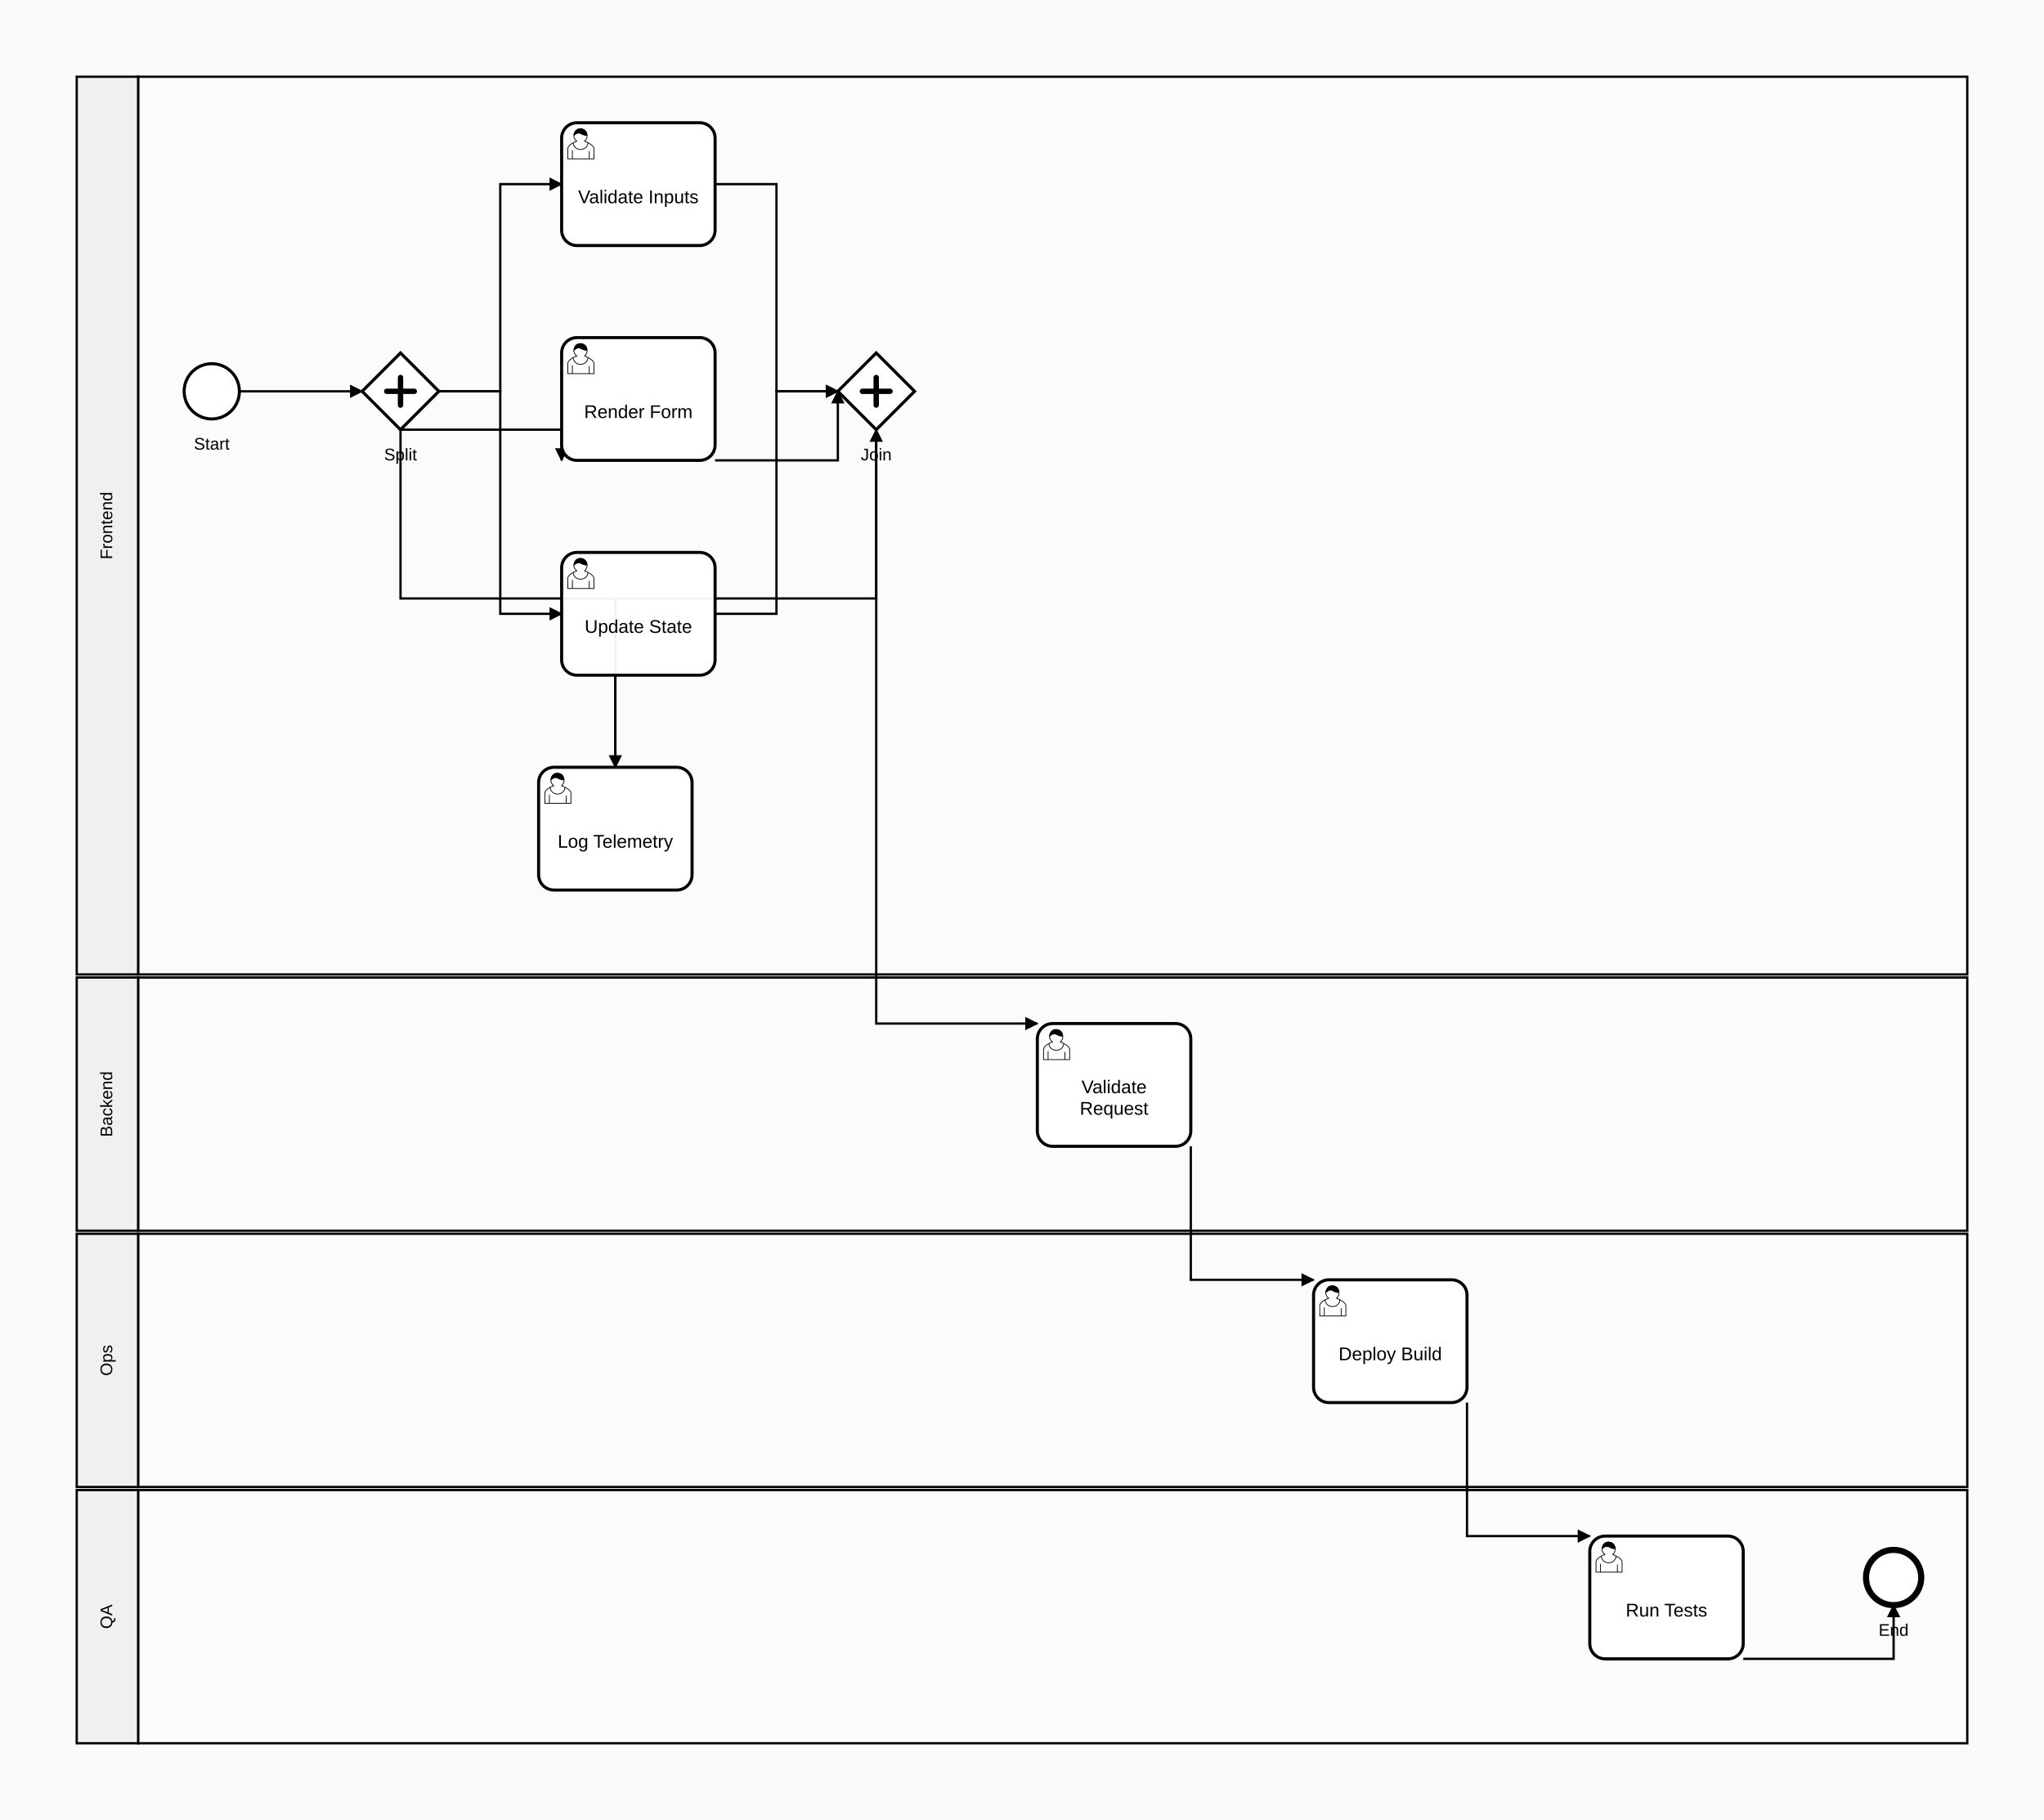
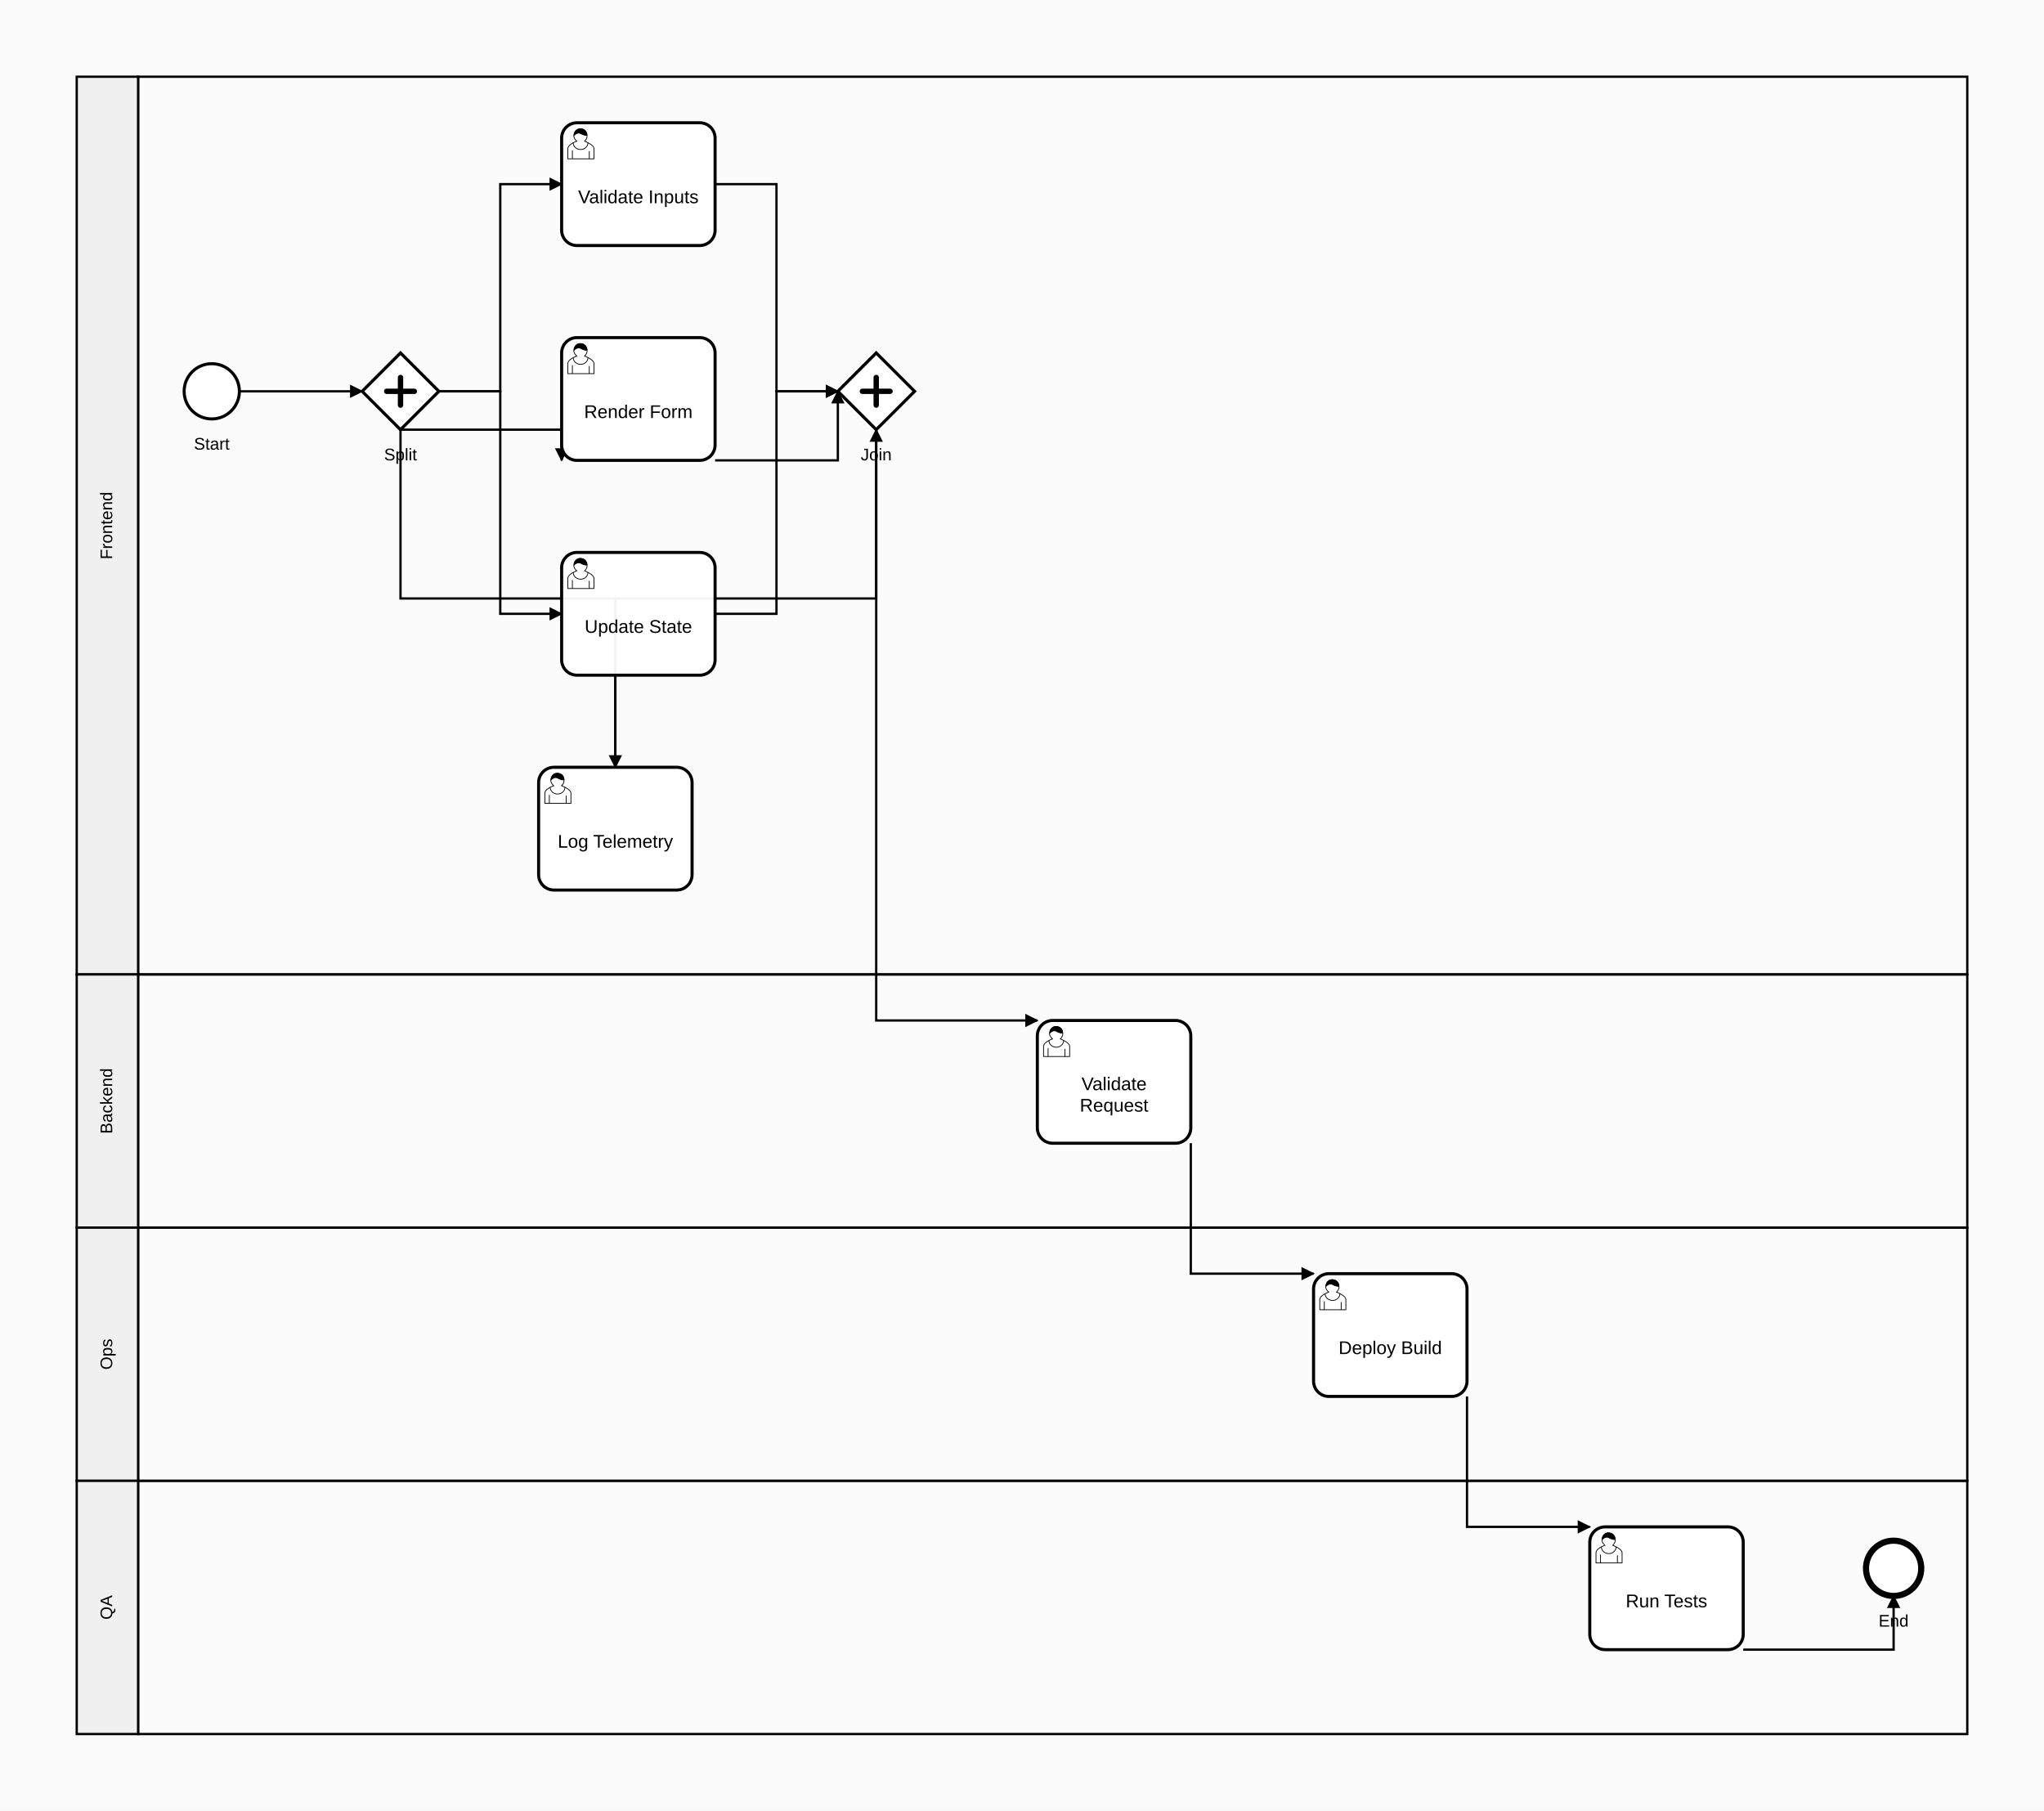
- <svg xmlns="http://www.w3.org/2000/svg" width="1332" height="1186" viewBox="0 0 1332 1186" font-family="Arial, sans-serif">
+ <svg xmlns="http://www.w3.org/2000/svg" width="1332" height="1180" viewBox="0 0 1332 1180" font-family="Arial, sans-serif">
  <defs>
    <marker id="seq-end" viewBox="0 0 20 20" refX="11" refY="10" markerWidth="10" markerHeight="10" orient="auto">
      <path d="M 1 5 L 11 10 L 1 15 Z" fill="#000000" stroke="#000000" stroke-width="1" />
    </marker>
    <marker id="seq-default-src" viewBox="0 0 20 20" refX="6" refY="10" markerWidth="10" markerHeight="10" orient="auto">
      <path d="M 6 3 L 10 17" stroke="#000000" stroke-width="1.5" />
    </marker>
    <marker id="seq-conditional-src" viewBox="0 0 20 20" refX="1" refY="10" markerWidth="12" markerHeight="12" orient="auto">
      <path d="M 1 10 L 8 6 L 15 10 L 8 14 Z" fill="#ffffff" stroke="#000000" stroke-width="1" />
    </marker>
    <marker id="msg-start" viewBox="0 0 20 20" refX="6" refY="6" markerWidth="20" markerHeight="20" orient="auto">
      <circle cx="6" cy="6" r="3.5" fill="#ffffff" stroke="#000000" stroke-width="1" />
    </marker>
    <marker id="msg-end" viewBox="0 0 20 20" refX="8.5" refY="5" markerWidth="20" markerHeight="20" orient="auto">
      <path d="m 1 5 l 0 -3 l 7 3 l -7 3 z" fill="#ffffff" stroke="#000000" stroke-width="1" stroke-linecap="butt" />
    </marker>
    <marker id="assoc-end" viewBox="0 0 20 20" refX="11" refY="10" markerWidth="10" markerHeight="10" orient="auto">
      <path d="M 1 5 L 11 10 L 1 15" fill="none" stroke="#000000" stroke-width="1.5" />
    </marker>
  </defs>
-   <rect width="1332" height="1186" fill="#fafafa" />
+   <rect width="1332" height="1180" fill="#fafafa" />
  <rect x="90" y="50" width="1192" height="585" fill="#ffffff" fill-opacity="0.25" stroke="#000000" stroke-width="1.5" />
  <rect x="50" y="50" width="40" height="585" fill="#f0f0f0" stroke="#000000" stroke-width="1.5" />
  <text x="70" y="342.5" text-anchor="middle" dominant-baseline="middle" font-size="11" fill="#000000" transform="rotate(-90,70,342.5)">Frontend</text>
-   <rect x="90" y="637" width="1192" height="165" fill="#ffffff" fill-opacity="0.25" stroke="#000000" stroke-width="1.5" />
-   <rect x="50" y="637" width="40" height="165" fill="#f0f0f0" stroke="#000000" stroke-width="1.5" />
-   <text x="70" y="719.5" text-anchor="middle" dominant-baseline="middle" font-size="11" fill="#000000" transform="rotate(-90,70,719.5)">Backend</text>
-   <rect x="90" y="804" width="1192" height="165" fill="#ffffff" fill-opacity="0.25" stroke="#000000" stroke-width="1.5" />
-   <rect x="50" y="804" width="40" height="165" fill="#f0f0f0" stroke="#000000" stroke-width="1.5" />
-   <text x="70" y="886.5" text-anchor="middle" dominant-baseline="middle" font-size="11" fill="#000000" transform="rotate(-90,70,886.5)">Ops</text>
-   <rect x="90" y="971" width="1192" height="165" fill="#ffffff" fill-opacity="0.25" stroke="#000000" stroke-width="1.5" />
-   <rect x="50" y="971" width="40" height="165" fill="#f0f0f0" stroke="#000000" stroke-width="1.5" />
-   <text x="70" y="1053.5" text-anchor="middle" dominant-baseline="middle" font-size="11" fill="#000000" transform="rotate(-90,70,1053.5)">QA</text>
+   <rect x="90" y="635" width="1192" height="165" fill="#ffffff" fill-opacity="0.25" stroke="#000000" stroke-width="1.5" />
+   <rect x="50" y="635" width="40" height="165" fill="#f0f0f0" stroke="#000000" stroke-width="1.5" />
+   <text x="70" y="717.5" text-anchor="middle" dominant-baseline="middle" font-size="11" fill="#000000" transform="rotate(-90,70,717.5)">Backend</text>
+   <rect x="90" y="800" width="1192" height="165" fill="#ffffff" fill-opacity="0.25" stroke="#000000" stroke-width="1.5" />
+   <rect x="50" y="800" width="40" height="165" fill="#f0f0f0" stroke="#000000" stroke-width="1.5" />
+   <text x="70" y="882.5" text-anchor="middle" dominant-baseline="middle" font-size="11" fill="#000000" transform="rotate(-90,70,882.5)">Ops</text>
+   <rect x="90" y="965" width="1192" height="165" fill="#ffffff" fill-opacity="0.25" stroke="#000000" stroke-width="1.5" />
+   <rect x="50" y="965" width="40" height="165" fill="#f0f0f0" stroke="#000000" stroke-width="1.5" />
+   <text x="70" y="1047.5" text-anchor="middle" dominant-baseline="middle" font-size="11" fill="#000000" transform="rotate(-90,70,1047.5)">QA</text>
  <path d="M 156 255 L 236 255" stroke="#000000" stroke-width="1.5" fill="none" marker-end="url(#seq-end)" />
  <path d="M 286 255 L 326 255 L 326 120 L 366 120" stroke="#000000" stroke-width="1.5" fill="none" marker-end="url(#seq-end)" />
  <path d="M 261 280 L 366 280 L 366 300" stroke="#000000" stroke-width="1.5" fill="none" marker-end="url(#seq-end)" />
  <path d="M 286 255 L 326 255 L 326 400 L 366 400" stroke="#000000" stroke-width="1.5" fill="none" marker-end="url(#seq-end)" />
  <path d="M 261 280 L 261 390 L 401 390 L 401 500" stroke="#000000" stroke-width="1.5" fill="none" marker-end="url(#seq-end)" />
  <path d="M 466 120 L 506 120 L 506 255 L 546 255" stroke="#000000" stroke-width="1.5" fill="none" marker-end="url(#seq-end)" />
  <path d="M 466 300 L 546 300 L 546 255" stroke="#000000" stroke-width="1.5" fill="none" marker-end="url(#seq-end)" />
  <path d="M 466 400 L 506 400 L 506 255 L 546 255" stroke="#000000" stroke-width="1.5" fill="none" marker-end="url(#seq-end)" />
  <path d="M 401 500 L 401 390 L 571 390 L 571 280" stroke="#000000" stroke-width="1.5" fill="none" marker-end="url(#seq-end)" />
-   <path d="M 571 280 L 571 667 L 676 667" stroke="#000000" stroke-width="1.5" fill="none" marker-end="url(#seq-end)" />
-   <path d="M 776 747 L 776 834 L 856 834" stroke="#000000" stroke-width="1.5" fill="none" marker-end="url(#seq-end)" />
-   <path d="M 956 914 L 956 1001 L 1036 1001" stroke="#000000" stroke-width="1.5" fill="none" marker-end="url(#seq-end)" />
-   <path d="M 1136 1081 L 1234 1081 L 1234 1046" stroke="#000000" stroke-width="1.5" fill="none" marker-end="url(#seq-end)" />
+   <path d="M 571 280 L 571 665 L 676 665" stroke="#000000" stroke-width="1.5" fill="none" marker-end="url(#seq-end)" />
+   <path d="M 776 745 L 776 830 L 856 830" stroke="#000000" stroke-width="1.5" fill="none" marker-end="url(#seq-end)" />
+   <path d="M 956 910 L 956 995 L 1036 995" stroke="#000000" stroke-width="1.5" fill="none" marker-end="url(#seq-end)" />
+   <path d="M 1136 1075 L 1234 1075 L 1234 1040" stroke="#000000" stroke-width="1.5" fill="none" marker-end="url(#seq-end)" />
  <circle cx="138" cy="255" r="18" fill="#ffffff" fill-opacity="0.95" stroke="#000000" stroke-width="2" />
  <text x="138" y="293" text-anchor="middle" font-size="11" fill="#000000">Start</text>
  <polygon points="261,230 286,255 261,280 236,255" fill="#ffffff" fill-opacity="0.95" stroke="#000000" stroke-width="2" />
  <line x1="261" y1="246" x2="261" y2="264" stroke="#000000" stroke-width="3.5" stroke-linecap="round" />
  <line x1="252" y1="255" x2="270" y2="255" stroke="#000000" stroke-width="3.5" stroke-linecap="round" />
  <text x="261" y="300" text-anchor="middle" font-size="11" fill="#000000">Split</text>
  <rect x="366" y="80" width="100" height="80" rx="10" ry="10" fill="#ffffff" fill-opacity="0.95" stroke="#000000" stroke-width="2" />
  <g>
    <path d="m 381,92 c 0.909,-0.845 1.594,-2.049 1.594,-3.385 0,-2.554 -1.805,-4.622 -4.357,-4.622 -2.552,0 -4.288,2.068 -4.288,4.622 0,1.348 0.974,2.562 1.896,3.405 -0.529,0.187 -5.669,2.097 -5.794,4.756 v 6.718 h 17 v -6.718 c 0,-2.298 -5.528,-4.595 -6.051,-4.776 z m -8,6 l 0,5.5 m 11,0 l 0,-5" fill="#ffffff" stroke="#000000" stroke-width="0.5" />
    <path d="m 383.162,93.009 c 0,2.447 -2.158,4.431 -4.821,4.431 -2.665,0 -4.822,-1.981 -4.822,-4.431" fill="none" stroke="#000000" stroke-width="0.5" />
    <path d="m 374.1,88.2 c 0,0 2.251,-2.358 4.274,-1.177 2.024,1.181 4.221,1.537 4.124,0.965 -0.098,-0.57 -0.117,-3.791 -4.191,-4.136 -3.575,0.001 -4.208,3.367 -4.207,4.348 z" fill="#000000" stroke="#000000" stroke-width="0.5" />
  </g>
  <text x="416" y="129" text-anchor="middle" dominant-baseline="middle" font-size="12" fill="#000000">Validate Inputs</text>
  <rect x="366" y="220" width="100" height="80" rx="10" ry="10" fill="#ffffff" fill-opacity="0.95" stroke="#000000" stroke-width="2" />
  <g>
    <path d="m 381,232 c 0.909,-0.845 1.594,-2.049 1.594,-3.385 0,-2.554 -1.805,-4.622 -4.357,-4.622 -2.552,0 -4.288,2.068 -4.288,4.622 0,1.348 0.974,2.562 1.896,3.405 -0.529,0.187 -5.669,2.097 -5.794,4.756 v 6.718 h 17 v -6.718 c 0,-2.298 -5.528,-4.595 -6.051,-4.776 z m -8,6 l 0,5.5 m 11,0 l 0,-5" fill="#ffffff" stroke="#000000" stroke-width="0.5" />
    <path d="m 383.162,233.009 c 0,2.447 -2.158,4.431 -4.821,4.431 -2.665,0 -4.822,-1.981 -4.822,-4.431" fill="none" stroke="#000000" stroke-width="0.5" />
    <path d="m 374.1,228.2 c 0,0 2.251,-2.358 4.274,-1.177 2.024,1.181 4.221,1.537 4.124,0.965 -0.098,-0.57 -0.117,-3.791 -4.191,-4.136 -3.575,0.001 -4.208,3.367 -4.207,4.348 z" fill="#000000" stroke="#000000" stroke-width="0.5" />
  </g>
  <text x="416" y="269" text-anchor="middle" dominant-baseline="middle" font-size="12" fill="#000000">Render Form</text>
  <rect x="366" y="360" width="100" height="80" rx="10" ry="10" fill="#ffffff" fill-opacity="0.95" stroke="#000000" stroke-width="2" />
  <g>
    <path d="m 381,372 c 0.909,-0.845 1.594,-2.049 1.594,-3.385 0,-2.554 -1.805,-4.622 -4.357,-4.622 -2.552,0 -4.288,2.068 -4.288,4.622 0,1.348 0.974,2.562 1.896,3.405 -0.529,0.187 -5.669,2.097 -5.794,4.756 v 6.718 h 17 v -6.718 c 0,-2.298 -5.528,-4.595 -6.051,-4.776 z m -8,6 l 0,5.5 m 11,0 l 0,-5" fill="#ffffff" stroke="#000000" stroke-width="0.5" />
    <path d="m 383.162,373.009 c 0,2.447 -2.158,4.431 -4.821,4.431 -2.665,0 -4.822,-1.981 -4.822,-4.431" fill="none" stroke="#000000" stroke-width="0.5" />
    <path d="m 374.1,368.2 c 0,0 2.251,-2.358 4.274,-1.177 2.024,1.181 4.221,1.537 4.124,0.965 -0.098,-0.57 -0.117,-3.791 -4.191,-4.136 -3.575,0.001 -4.208,3.367 -4.207,4.348 z" fill="#000000" stroke="#000000" stroke-width="0.5" />
  </g>
  <text x="416" y="409" text-anchor="middle" dominant-baseline="middle" font-size="12" fill="#000000">Update State</text>
  <rect x="351" y="500" width="100" height="80" rx="10" ry="10" fill="#ffffff" fill-opacity="0.95" stroke="#000000" stroke-width="2" />
  <g>
    <path d="m 366,512 c 0.909,-0.845 1.594,-2.049 1.594,-3.385 0,-2.554 -1.805,-4.622 -4.357,-4.622 -2.552,0 -4.288,2.068 -4.288,4.622 0,1.348 0.974,2.562 1.896,3.405 -0.529,0.187 -5.669,2.097 -5.794,4.756 v 6.718 h 17 v -6.718 c 0,-2.298 -5.528,-4.595 -6.051,-4.776 z m -8,6 l 0,5.5 m 11,0 l 0,-5" fill="#ffffff" stroke="#000000" stroke-width="0.5" />
    <path d="m 368.162,513.009 c 0,2.447 -2.158,4.431 -4.821,4.431 -2.665,0 -4.822,-1.981 -4.822,-4.431" fill="none" stroke="#000000" stroke-width="0.5" />
    <path d="m 359.1,508.2 c 0,0 2.251,-2.358 4.274,-1.177 2.024,1.181 4.221,1.537 4.124,0.965 -0.098,-0.57 -0.117,-3.791 -4.191,-4.136 -3.575,0.001 -4.208,3.367 -4.207,4.348 z" fill="#000000" stroke="#000000" stroke-width="0.5" />
  </g>
  <text x="401" y="549" text-anchor="middle" dominant-baseline="middle" font-size="12" fill="#000000">Log Telemetry</text>
  <polygon points="571,230 596,255 571,280 546,255" fill="#ffffff" fill-opacity="0.95" stroke="#000000" stroke-width="2" />
  <line x1="571" y1="246" x2="571" y2="264" stroke="#000000" stroke-width="3.5" stroke-linecap="round" />
  <line x1="562" y1="255" x2="580" y2="255" stroke="#000000" stroke-width="3.5" stroke-linecap="round" />
  <text x="571" y="300" text-anchor="middle" font-size="11" fill="#000000">Join</text>
-   <rect x="676" y="667" width="100" height="80" rx="10" ry="10" fill="#ffffff" fill-opacity="0.95" stroke="#000000" stroke-width="2" />
+   <rect x="676" y="665" width="100" height="80" rx="10" ry="10" fill="#ffffff" fill-opacity="0.95" stroke="#000000" stroke-width="2" />
  <g>
-     <path d="m 691,679 c 0.909,-0.845 1.594,-2.049 1.594,-3.385 0,-2.554 -1.805,-4.622 -4.357,-4.622 -2.552,0 -4.288,2.068 -4.288,4.622 0,1.348 0.974,2.562 1.896,3.405 -0.529,0.187 -5.669,2.097 -5.794,4.756 v 6.718 h 17 v -6.718 c 0,-2.298 -5.528,-4.595 -6.051,-4.776 z m -8,6 l 0,5.5 m 11,0 l 0,-5" fill="#ffffff" stroke="#000000" stroke-width="0.5" />
-     <path d="m 693.162,680.009 c 0,2.447 -2.158,4.431 -4.821,4.431 -2.665,0 -4.822,-1.981 -4.822,-4.431" fill="none" stroke="#000000" stroke-width="0.5" />
-     <path d="m 684.1,675.2 c 0,0 2.251,-2.358 4.274,-1.177 2.024,1.181 4.221,1.537 4.124,0.965 -0.098,-0.57 -0.117,-3.791 -4.191,-4.136 -3.575,0.001 -4.208,3.367 -4.207,4.348 z" fill="#000000" stroke="#000000" stroke-width="0.5" />
+     <path d="m 691,677 c 0.909,-0.845 1.594,-2.049 1.594,-3.385 0,-2.554 -1.805,-4.622 -4.357,-4.622 -2.552,0 -4.288,2.068 -4.288,4.622 0,1.348 0.974,2.562 1.896,3.405 -0.529,0.187 -5.669,2.097 -5.794,4.756 v 6.718 h 17 v -6.718 c 0,-2.298 -5.528,-4.595 -6.051,-4.776 z m -8,6 l 0,5.5 m 11,0 l 0,-5" fill="#ffffff" stroke="#000000" stroke-width="0.5" />
+     <path d="m 693.162,678.009 c 0,2.447 -2.158,4.431 -4.821,4.431 -2.665,0 -4.822,-1.981 -4.822,-4.431" fill="none" stroke="#000000" stroke-width="0.5" />
+     <path d="m 684.1,673.2 c 0,0 2.251,-2.358 4.274,-1.177 2.024,1.181 4.221,1.537 4.124,0.965 -0.098,-0.57 -0.117,-3.791 -4.191,-4.136 -3.575,0.001 -4.208,3.367 -4.207,4.348 z" fill="#000000" stroke="#000000" stroke-width="0.5" />
  </g>
-   <text x="726" y="709" text-anchor="middle" dominant-baseline="middle" font-size="12" fill="#000000">Validate</text>
-   <text x="726" y="723" text-anchor="middle" dominant-baseline="middle" font-size="12" fill="#000000">Request</text>
-   <rect x="856" y="834" width="100" height="80" rx="10" ry="10" fill="#ffffff" fill-opacity="0.95" stroke="#000000" stroke-width="2" />
+   <text x="726" y="707" text-anchor="middle" dominant-baseline="middle" font-size="12" fill="#000000">Validate</text>
+   <text x="726" y="721" text-anchor="middle" dominant-baseline="middle" font-size="12" fill="#000000">Request</text>
+   <rect x="856" y="830" width="100" height="80" rx="10" ry="10" fill="#ffffff" fill-opacity="0.95" stroke="#000000" stroke-width="2" />
  <g>
-     <path d="m 871,846 c 0.909,-0.845 1.594,-2.049 1.594,-3.385 0,-2.554 -1.805,-4.622 -4.357,-4.622 -2.552,0 -4.288,2.068 -4.288,4.622 0,1.348 0.974,2.562 1.896,3.405 -0.529,0.187 -5.669,2.097 -5.794,4.756 v 6.718 h 17 v -6.718 c 0,-2.298 -5.528,-4.595 -6.051,-4.776 z m -8,6 l 0,5.5 m 11,0 l 0,-5" fill="#ffffff" stroke="#000000" stroke-width="0.5" />
-     <path d="m 873.162,847.009 c 0,2.447 -2.158,4.431 -4.821,4.431 -2.665,0 -4.822,-1.981 -4.822,-4.431" fill="none" stroke="#000000" stroke-width="0.5" />
-     <path d="m 864.1,842.2 c 0,0 2.251,-2.358 4.274,-1.177 2.024,1.181 4.221,1.537 4.124,0.965 -0.098,-0.57 -0.117,-3.791 -4.191,-4.136 -3.575,0.001 -4.208,3.367 -4.207,4.348 z" fill="#000000" stroke="#000000" stroke-width="0.5" />
+     <path d="m 871,842 c 0.909,-0.845 1.594,-2.049 1.594,-3.385 0,-2.554 -1.805,-4.622 -4.357,-4.622 -2.552,0 -4.288,2.068 -4.288,4.622 0,1.348 0.974,2.562 1.896,3.405 -0.529,0.187 -5.669,2.097 -5.794,4.756 v 6.718 h 17 v -6.718 c 0,-2.298 -5.528,-4.595 -6.051,-4.776 z m -8,6 l 0,5.5 m 11,0 l 0,-5" fill="#ffffff" stroke="#000000" stroke-width="0.5" />
+     <path d="m 873.162,843.009 c 0,2.447 -2.158,4.431 -4.821,4.431 -2.665,0 -4.822,-1.981 -4.822,-4.431" fill="none" stroke="#000000" stroke-width="0.5" />
+     <path d="m 864.1,838.2 c 0,0 2.251,-2.358 4.274,-1.177 2.024,1.181 4.221,1.537 4.124,0.965 -0.098,-0.57 -0.117,-3.791 -4.191,-4.136 -3.575,0.001 -4.208,3.367 -4.207,4.348 z" fill="#000000" stroke="#000000" stroke-width="0.5" />
  </g>
-   <text x="906" y="883" text-anchor="middle" dominant-baseline="middle" font-size="12" fill="#000000">Deploy Build</text>
-   <rect x="1036" y="1001" width="100" height="80" rx="10" ry="10" fill="#ffffff" fill-opacity="0.95" stroke="#000000" stroke-width="2" />
+   <text x="906" y="879" text-anchor="middle" dominant-baseline="middle" font-size="12" fill="#000000">Deploy Build</text>
+   <rect x="1036" y="995" width="100" height="80" rx="10" ry="10" fill="#ffffff" fill-opacity="0.95" stroke="#000000" stroke-width="2" />
  <g>
-     <path d="m 1051,1013 c 0.909,-0.845 1.594,-2.049 1.594,-3.385 0,-2.554 -1.805,-4.622 -4.357,-4.622 -2.552,0 -4.288,2.068 -4.288,4.622 0,1.348 0.974,2.562 1.896,3.405 -0.529,0.187 -5.669,2.097 -5.794,4.756 v 6.718 h 17 v -6.718 c 0,-2.298 -5.528,-4.595 -6.051,-4.776 z m -8,6 l 0,5.5 m 11,0 l 0,-5" fill="#ffffff" stroke="#000000" stroke-width="0.5" />
-     <path d="m 1053.162,1014.009 c 0,2.447 -2.158,4.431 -4.821,4.431 -2.665,0 -4.822,-1.981 -4.822,-4.431" fill="none" stroke="#000000" stroke-width="0.5" />
-     <path d="m 1044.1,1009.2 c 0,0 2.251,-2.358 4.274,-1.177 2.024,1.181 4.221,1.537 4.124,0.965 -0.098,-0.57 -0.117,-3.791 -4.191,-4.136 -3.575,0.001 -4.208,3.367 -4.207,4.348 z" fill="#000000" stroke="#000000" stroke-width="0.5" />
+     <path d="m 1051,1007 c 0.909,-0.845 1.594,-2.049 1.594,-3.385 0,-2.554 -1.805,-4.622 -4.357,-4.622 -2.552,0 -4.288,2.068 -4.288,4.622 0,1.348 0.974,2.562 1.896,3.405 -0.529,0.187 -5.669,2.097 -5.794,4.756 v 6.718 h 17 v -6.718 c 0,-2.298 -5.528,-4.595 -6.051,-4.776 z m -8,6 l 0,5.5 m 11,0 l 0,-5" fill="#ffffff" stroke="#000000" stroke-width="0.5" />
+     <path d="m 1053.162,1008.009 c 0,2.447 -2.158,4.431 -4.821,4.431 -2.665,0 -4.822,-1.981 -4.822,-4.431" fill="none" stroke="#000000" stroke-width="0.5" />
+     <path d="m 1044.1,1003.2 c 0,0 2.251,-2.358 4.274,-1.177 2.024,1.181 4.221,1.537 4.124,0.965 -0.098,-0.57 -0.117,-3.791 -4.191,-4.136 -3.575,0.001 -4.208,3.367 -4.207,4.348 z" fill="#000000" stroke="#000000" stroke-width="0.5" />
  </g>
-   <text x="1086" y="1050" text-anchor="middle" dominant-baseline="middle" font-size="12" fill="#000000">Run Tests</text>
-   <circle cx="1234" cy="1028" r="18" fill="#ffffff" fill-opacity="0.95" stroke="#000000" stroke-width="4" />
-   <text x="1234" y="1066" text-anchor="middle" font-size="11" fill="#000000">End</text>
+   <text x="1086" y="1044" text-anchor="middle" dominant-baseline="middle" font-size="12" fill="#000000">Run Tests</text>
+   <circle cx="1234" cy="1022" r="18" fill="#ffffff" fill-opacity="0.95" stroke="#000000" stroke-width="4" />
+   <text x="1234" y="1060" text-anchor="middle" font-size="11" fill="#000000">End</text>
</svg>
